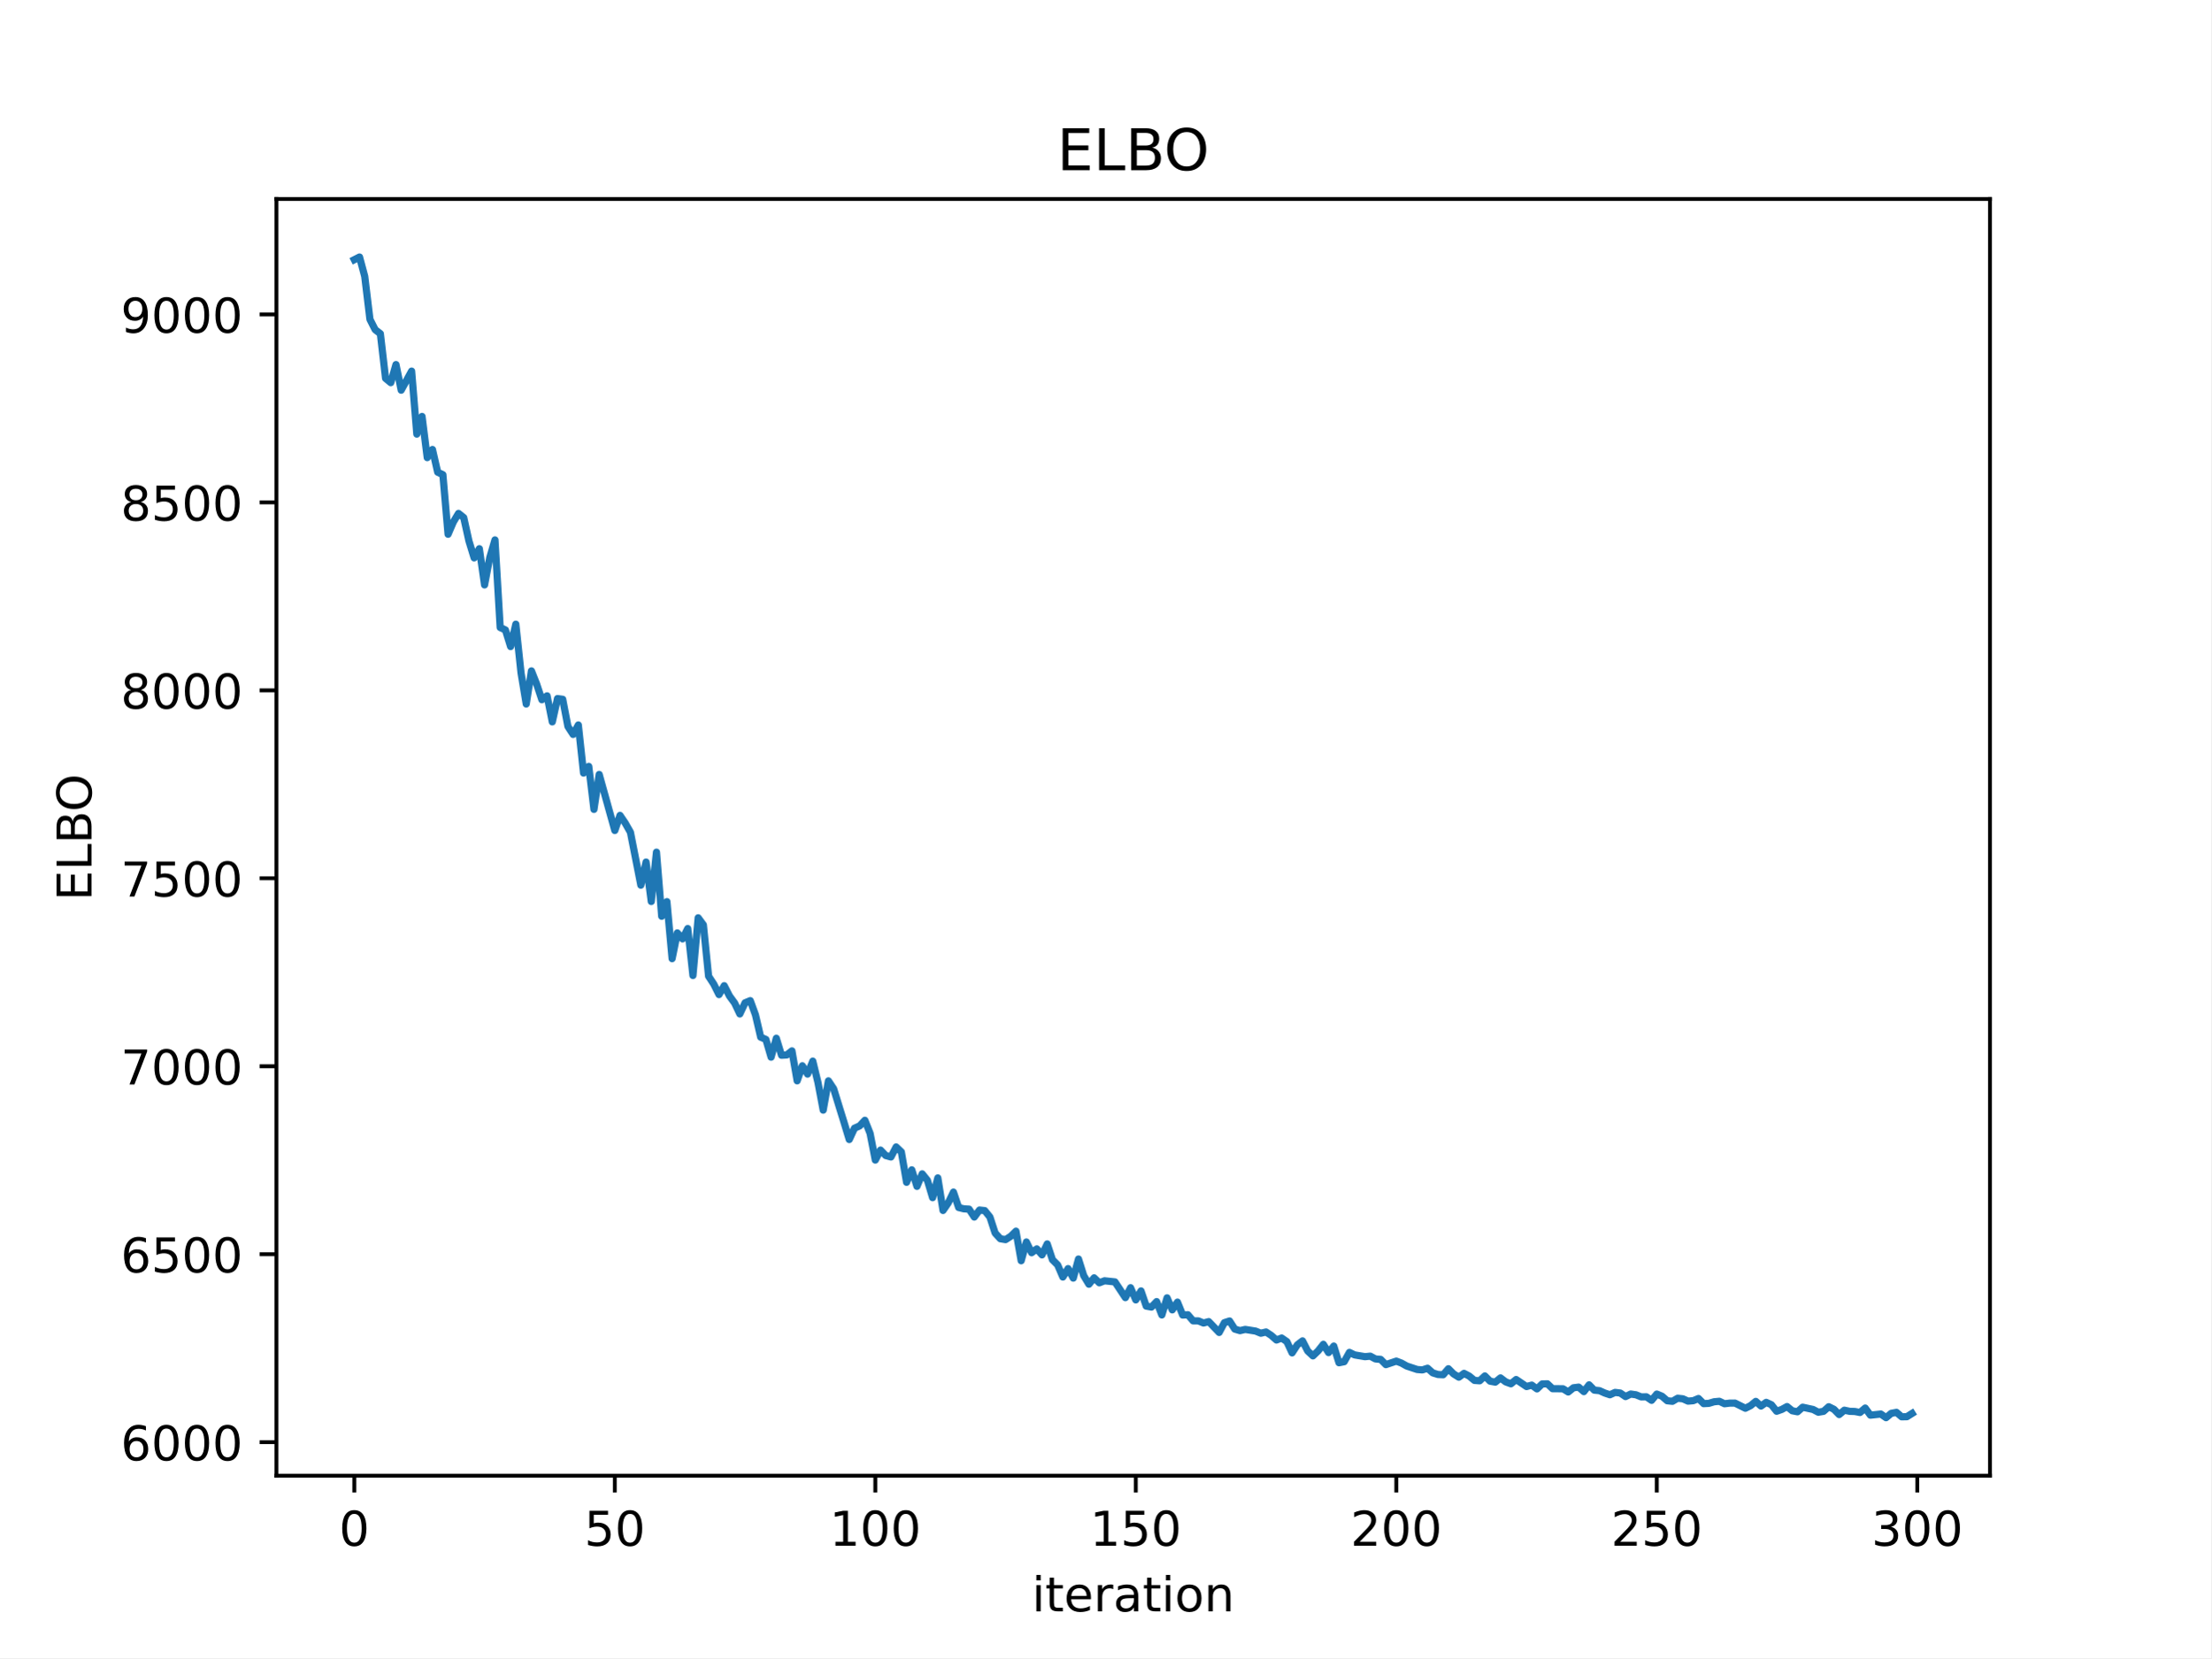
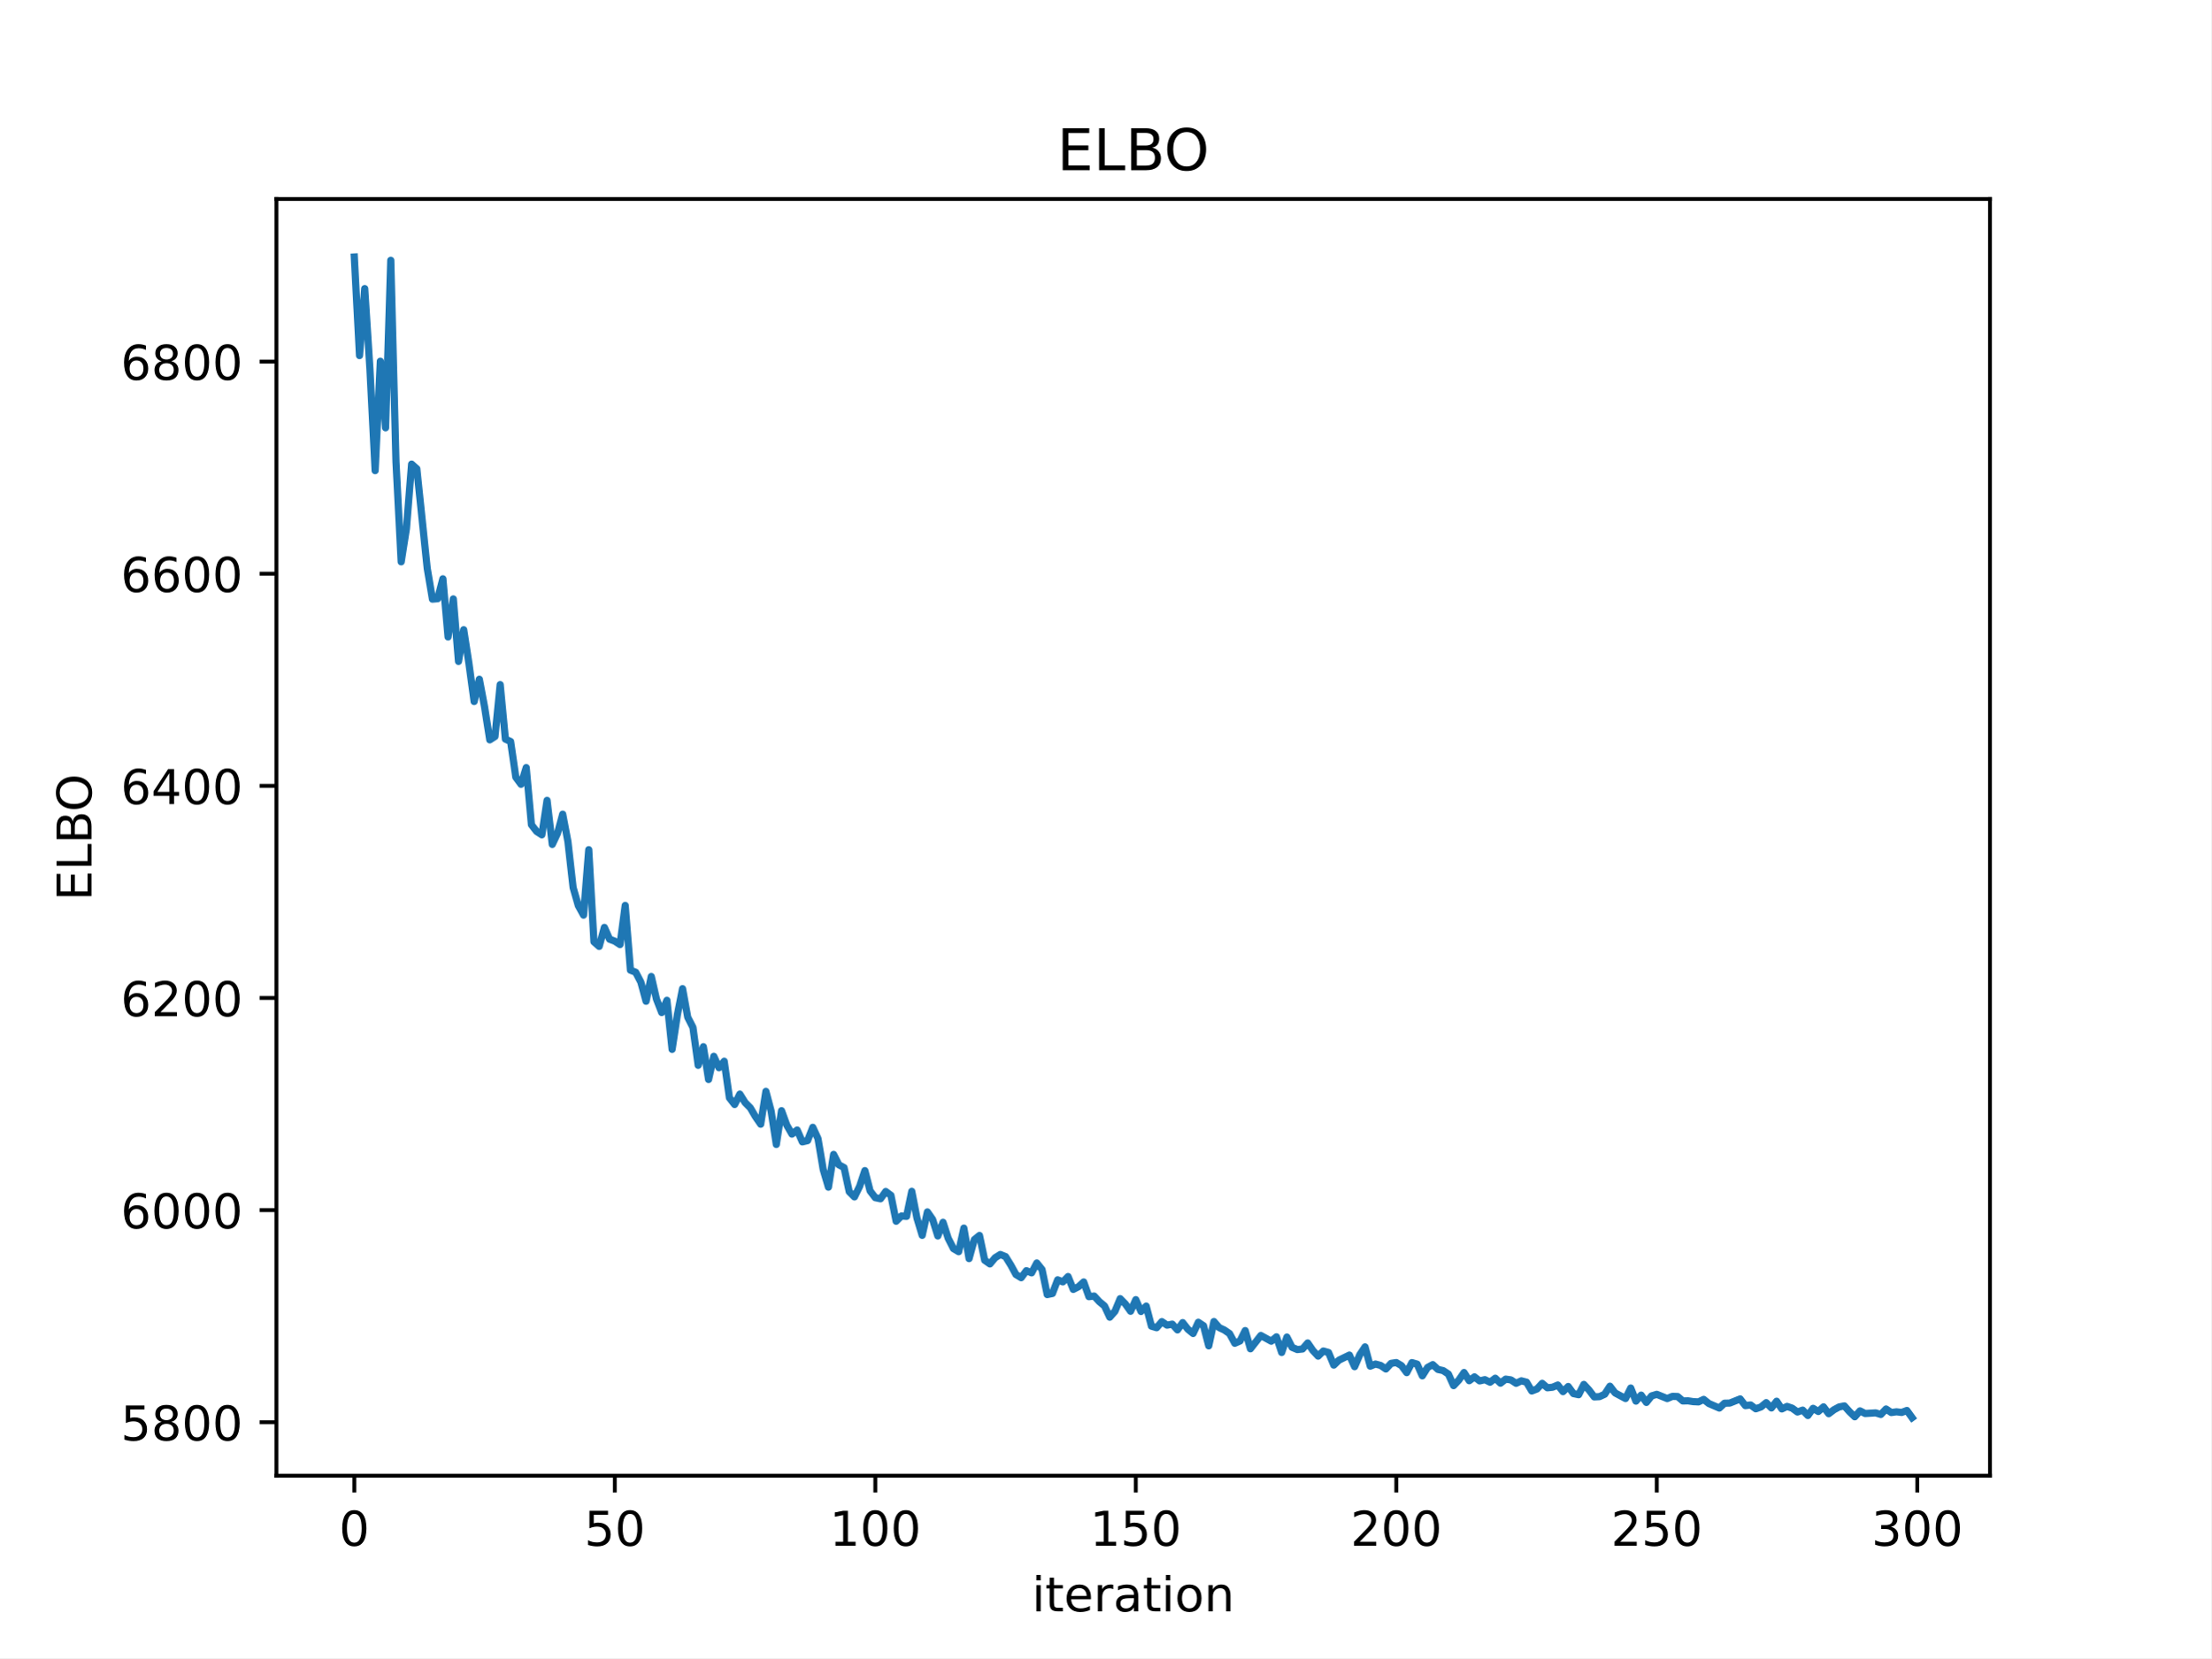
<svg xmlns="http://www.w3.org/2000/svg" xmlns:xlink="http://www.w3.org/1999/xlink" width="460.8pt" height="345.6pt" viewBox="0 0 460.8 345.6" version="1.1">
  <defs>
    <style type="text/css">*{stroke-linejoin: round; stroke-linecap: butt}</style>
  </defs>
  <g id="figure_1">
    <g id="patch_1">
      <path d="M 0 345.6  L 460.8 345.6  L 460.8 0  L 0 0  z " style="fill: #ffffff" />
    </g>
    <g id="axes_1">
      <g id="patch_2">
        <path d="M 57.6 307.584  L 414.72 307.584  L 414.72 41.472  L 57.6 41.472  z " style="fill: #ffffff" />
      </g>
      <g id="matplotlib.axis_1">
        <g id="xtick_1">
          <g id="line2d_1">
            <defs>
-               <path id="md2437ee555" d="M 0 0  L 0 3.5  " style="stroke: #000000; stroke-width: 0.8" />
-             </defs>
-             <g>
-               <use xlink:href="#md2437ee555" x="73.833" y="307.584" style="stroke: #000000; stroke-width: 0.8" />
+               <path id="ma43099fb06" d="M 0 0  L 0 3.5  " style="stroke: #000000; stroke-width: 0.8" />
+             </defs>
+             <g>
+               <use xlink:href="#ma43099fb06" x="73.833" y="307.584" style="stroke: #000000; stroke-width: 0.8" />
            </g>
          </g>
          <g id="text_1">
            <g transform="translate(70.65148 322.1824) scale(0.1 -0.1)">
              <defs>
                <path id="DejaVuSans-30" d="M 2034 4250  Q 1547 4250 1301 3770  Q 1056 3291 1056 2328  Q 1056 1369 1301 889  Q 1547 409 2034 409  Q 2525 409 2770 889  Q 3016 1369 3016 2328  Q 3016 3291 2770 3770  Q 2525 4250 2034 4250  z M 2034 4750  Q 2819 4750 3233 4129  Q 3647 3509 3647 2328  Q 3647 1150 3233 529  Q 2819 -91 2034 -91  Q 1250 -91 836 529  Q 422 1150 422 2328  Q 422 3509 836 4129  Q 1250 4750 2034 4750  z " transform="scale(0.015625)" />
              </defs>
              <use xlink:href="#DejaVuSans-30" />
            </g>
          </g>
        </g>
        <g id="xtick_2">
          <g id="line2d_2">
            <g>
-               <use xlink:href="#md2437ee555" x="128.123" y="307.584" style="stroke: #000000; stroke-width: 0.8" />
+               <use xlink:href="#ma43099fb06" x="128.123" y="307.584" style="stroke: #000000; stroke-width: 0.8" />
            </g>
          </g>
          <g id="text_2">
            <g transform="translate(121.7603 322.1824) scale(0.1 -0.1)">
              <defs>
                <path id="DejaVuSans-35" d="M 691 4666  L 3169 4666  L 3169 4134  L 1269 4134  L 1269 2991  Q 1406 3038 1543 3061  Q 1681 3084 1819 3084  Q 2600 3084 3056 2656  Q 3513 2228 3513 1497  Q 3513 744 3044 326  Q 2575 -91 1722 -91  Q 1428 -91 1123 -41  Q 819 9 494 109  L 494 744  Q 775 591 1075 516  Q 1375 441 1709 441  Q 2250 441 2565 725  Q 2881 1009 2881 1497  Q 2881 1984 2565 2268  Q 2250 2553 1709 2553  Q 1456 2553 1204 2497  Q 953 2441 691 2322  L 691 4666  z " transform="scale(0.015625)" />
              </defs>
              <use xlink:href="#DejaVuSans-35" />
              <use xlink:href="#DejaVuSans-30" transform="translate(63.62305 0)" />
            </g>
          </g>
        </g>
        <g id="xtick_3">
          <g id="line2d_3">
            <g>
-               <use xlink:href="#md2437ee555" x="182.413" y="307.584" style="stroke: #000000; stroke-width: 0.8" />
+               <use xlink:href="#ma43099fb06" x="182.413" y="307.584" style="stroke: #000000; stroke-width: 0.8" />
            </g>
          </g>
          <g id="text_3">
            <g transform="translate(172.8691 322.1824) scale(0.1 -0.1)">
              <defs>
                <path id="DejaVuSans-31" d="M 794 531  L 1825 531  L 1825 4091  L 703 3866  L 703 4441  L 1819 4666  L 2450 4666  L 2450 531  L 3481 531  L 3481 0  L 794 0  L 794 531  z " transform="scale(0.015625)" />
              </defs>
              <use xlink:href="#DejaVuSans-31" />
              <use xlink:href="#DejaVuSans-30" transform="translate(63.62305 0)" />
              <use xlink:href="#DejaVuSans-30" transform="translate(127.2461 0)" />
            </g>
          </g>
        </g>
        <g id="xtick_4">
          <g id="line2d_4">
            <g>
-               <use xlink:href="#md2437ee555" x="236.703" y="307.584" style="stroke: #000000; stroke-width: 0.8" />
+               <use xlink:href="#ma43099fb06" x="236.703" y="307.584" style="stroke: #000000; stroke-width: 0.8" />
            </g>
          </g>
          <g id="text_4">
            <g transform="translate(227.1592 322.1824) scale(0.1 -0.1)">
              <use xlink:href="#DejaVuSans-31" />
              <use xlink:href="#DejaVuSans-35" transform="translate(63.62305 0)" />
              <use xlink:href="#DejaVuSans-30" transform="translate(127.2461 0)" />
            </g>
          </g>
        </g>
        <g id="xtick_5">
          <g id="line2d_5">
            <g>
-               <use xlink:href="#md2437ee555" x="290.993" y="307.584" style="stroke: #000000; stroke-width: 0.8" />
+               <use xlink:href="#ma43099fb06" x="290.993" y="307.584" style="stroke: #000000; stroke-width: 0.8" />
            </g>
          </g>
          <g id="text_5">
            <g transform="translate(281.4492 322.1824) scale(0.1 -0.1)">
              <defs>
                <path id="DejaVuSans-32" d="M 1228 531  L 3431 531  L 3431 0  L 469 0  L 469 531  Q 828 903 1448 1529  Q 2069 2156 2228 2338  Q 2531 2678 2651 2914  Q 2772 3150 2772 3378  Q 2772 3750 2511 3984  Q 2250 4219 1831 4219  Q 1534 4219 1204 4116  Q 875 4013 500 3803  L 500 4441  Q 881 4594 1212 4672  Q 1544 4750 1819 4750  Q 2544 4750 2975 4387  Q 3406 4025 3406 3419  Q 3406 3131 3298 2873  Q 3191 2616 2906 2266  Q 2828 2175 2409 1742  Q 1991 1309 1228 531  z " transform="scale(0.015625)" />
              </defs>
              <use xlink:href="#DejaVuSans-32" />
              <use xlink:href="#DejaVuSans-30" transform="translate(63.62305 0)" />
              <use xlink:href="#DejaVuSans-30" transform="translate(127.2461 0)" />
            </g>
          </g>
        </g>
        <g id="xtick_6">
          <g id="line2d_6">
            <g>
-               <use xlink:href="#md2437ee555" x="345.283" y="307.584" style="stroke: #000000; stroke-width: 0.8" />
+               <use xlink:href="#ma43099fb06" x="345.283" y="307.584" style="stroke: #000000; stroke-width: 0.8" />
            </g>
          </g>
          <g id="text_6">
            <g transform="translate(335.7393 322.1824) scale(0.1 -0.1)">
              <use xlink:href="#DejaVuSans-32" />
              <use xlink:href="#DejaVuSans-35" transform="translate(63.62305 0)" />
              <use xlink:href="#DejaVuSans-30" transform="translate(127.2461 0)" />
            </g>
          </g>
        </g>
        <g id="xtick_7">
          <g id="line2d_7">
            <g>
-               <use xlink:href="#md2437ee555" x="399.573" y="307.584" style="stroke: #000000; stroke-width: 0.8" />
+               <use xlink:href="#ma43099fb06" x="399.573" y="307.584" style="stroke: #000000; stroke-width: 0.8" />
            </g>
          </g>
          <g id="text_7">
            <g transform="translate(390.0293 322.1824) scale(0.1 -0.1)">
              <defs>
                <path id="DejaVuSans-33" d="M 2597 2516  Q 3050 2419 3304 2112  Q 3559 1806 3559 1356  Q 3559 666 3084 287  Q 2609 -91 1734 -91  Q 1441 -91 1130 -33  Q 819 25 488 141  L 488 750  Q 750 597 1062 519  Q 1375 441 1716 441  Q 2309 441 2620 675  Q 2931 909 2931 1356  Q 2931 1769 2642 2001  Q 2353 2234 1838 2234  L 1294 2234  L 1294 2753  L 1863 2753  Q 2328 2753 2575 2939  Q 2822 3125 2822 3475  Q 2822 3834 2567 4026  Q 2313 4219 1838 4219  Q 1578 4219 1281 4162  Q 984 4106 628 3988  L 628 4550  Q 988 4650 1302 4700  Q 1616 4750 1894 4750  Q 2613 4750 3031 4423  Q 3450 4097 3450 3541  Q 3450 3153 3228 2886  Q 3006 2619 2597 2516  z " transform="scale(0.015625)" />
              </defs>
              <use xlink:href="#DejaVuSans-33" />
              <use xlink:href="#DejaVuSans-30" transform="translate(63.62305 0)" />
              <use xlink:href="#DejaVuSans-30" transform="translate(127.2461 0)" />
            </g>
          </g>
        </g>
        <g id="text_8">
          <g transform="translate(215.0373 335.8606) scale(0.1 -0.1)">
            <defs>
              <path id="DejaVuSans-69" d="M 603 3500  L 1178 3500  L 1178 0  L 603 0  L 603 3500  z M 603 4863  L 1178 4863  L 1178 4134  L 603 4134  L 603 4863  z " transform="scale(0.015625)" />
              <path id="DejaVuSans-74" d="M 1172 4494  L 1172 3500  L 2356 3500  L 2356 3053  L 1172 3053  L 1172 1153  Q 1172 725 1289 603  Q 1406 481 1766 481  L 2356 481  L 2356 0  L 1766 0  Q 1100 0 847 248  Q 594 497 594 1153  L 594 3053  L 172 3053  L 172 3500  L 594 3500  L 594 4494  L 1172 4494  z " transform="scale(0.015625)" />
              <path id="DejaVuSans-65" d="M 3597 1894  L 3597 1613  L 953 1613  Q 991 1019 1311 708  Q 1631 397 2203 397  Q 2534 397 2845 478  Q 3156 559 3463 722  L 3463 178  Q 3153 47 2828 -22  Q 2503 -91 2169 -91  Q 1331 -91 842 396  Q 353 884 353 1716  Q 353 2575 817 3079  Q 1281 3584 2069 3584  Q 2775 3584 3186 3129  Q 3597 2675 3597 1894  z M 3022 2063  Q 3016 2534 2758 2815  Q 2500 3097 2075 3097  Q 1594 3097 1305 2825  Q 1016 2553 972 2059  L 3022 2063  z " transform="scale(0.015625)" />
              <path id="DejaVuSans-72" d="M 2631 2963  Q 2534 3019 2420 3045  Q 2306 3072 2169 3072  Q 1681 3072 1420 2755  Q 1159 2438 1159 1844  L 1159 0  L 581 0  L 581 3500  L 1159 3500  L 1159 2956  Q 1341 3275 1631 3429  Q 1922 3584 2338 3584  Q 2397 3584 2469 3576  Q 2541 3569 2628 3553  L 2631 2963  z " transform="scale(0.015625)" />
              <path id="DejaVuSans-61" d="M 2194 1759  Q 1497 1759 1228 1600  Q 959 1441 959 1056  Q 959 750 1161 570  Q 1363 391 1709 391  Q 2188 391 2477 730  Q 2766 1069 2766 1631  L 2766 1759  L 2194 1759  z M 3341 1997  L 3341 0  L 2766 0  L 2766 531  Q 2569 213 2275 61  Q 1981 -91 1556 -91  Q 1019 -91 701 211  Q 384 513 384 1019  Q 384 1609 779 1909  Q 1175 2209 1959 2209  L 2766 2209  L 2766 2266  Q 2766 2663 2505 2880  Q 2244 3097 1772 3097  Q 1472 3097 1187 3025  Q 903 2953 641 2809  L 641 3341  Q 956 3463 1253 3523  Q 1550 3584 1831 3584  Q 2591 3584 2966 3190  Q 3341 2797 3341 1997  z " transform="scale(0.015625)" />
              <path id="DejaVuSans-6f" d="M 1959 3097  Q 1497 3097 1228 2736  Q 959 2375 959 1747  Q 959 1119 1226 758  Q 1494 397 1959 397  Q 2419 397 2687 759  Q 2956 1122 2956 1747  Q 2956 2369 2687 2733  Q 2419 3097 1959 3097  z M 1959 3584  Q 2709 3584 3137 3096  Q 3566 2609 3566 1747  Q 3566 888 3137 398  Q 2709 -91 1959 -91  Q 1206 -91 779 398  Q 353 888 353 1747  Q 353 2609 779 3096  Q 1206 3584 1959 3584  z " transform="scale(0.015625)" />
              <path id="DejaVuSans-6e" d="M 3513 2113  L 3513 0  L 2938 0  L 2938 2094  Q 2938 2591 2744 2837  Q 2550 3084 2163 3084  Q 1697 3084 1428 2787  Q 1159 2491 1159 1978  L 1159 0  L 581 0  L 581 3500  L 1159 3500  L 1159 2956  Q 1366 3272 1645 3428  Q 1925 3584 2291 3584  Q 2894 3584 3203 3211  Q 3513 2838 3513 2113  z " transform="scale(0.015625)" />
            </defs>
            <use xlink:href="#DejaVuSans-69" />
            <use xlink:href="#DejaVuSans-74" transform="translate(27.7832 0)" />
            <use xlink:href="#DejaVuSans-65" transform="translate(66.99219 0)" />
            <use xlink:href="#DejaVuSans-72" transform="translate(128.5156 0)" />
            <use xlink:href="#DejaVuSans-61" transform="translate(169.6289 0)" />
            <use xlink:href="#DejaVuSans-74" transform="translate(230.9082 0)" />
            <use xlink:href="#DejaVuSans-69" transform="translate(270.1172 0)" />
            <use xlink:href="#DejaVuSans-6f" transform="translate(297.9004 0)" />
            <use xlink:href="#DejaVuSans-6e" transform="translate(359.082 0)" />
          </g>
        </g>
      </g>
      <g id="matplotlib.axis_2">
        <g id="ytick_1">
          <g id="line2d_8">
            <defs>
-               <path id="m8990e4df5b" d="M 0 0  L -3.5 0  " style="stroke: #000000; stroke-width: 0.8" />
-             </defs>
-             <g>
-               <use xlink:href="#m8990e4df5b" x="57.6" y="300.596" style="stroke: #000000; stroke-width: 0.8" />
+               <path id="m2ee1e609bf" d="M 0 0  L -3.5 0  " style="stroke: #000000; stroke-width: 0.8" />
+             </defs>
+             <g>
+               <use xlink:href="#m2ee1e609bf" x="57.6" y="296.442" style="stroke: #000000; stroke-width: 0.8" />
            </g>
          </g>
          <g id="text_9">
-             <g transform="translate(25.15 304.395) scale(0.1 -0.1)">
-               <defs>
-                 <path id="DejaVuSans-36" d="M 2113 2584  Q 1688 2584 1439 2293  Q 1191 2003 1191 1497  Q 1191 994 1439 701  Q 1688 409 2113 409  Q 2538 409 2786 701  Q 3034 994 3034 1497  Q 3034 2003 2786 2293  Q 2538 2584 2113 2584  z M 3366 4563  L 3366 3988  Q 3128 4100 2886 4159  Q 2644 4219 2406 4219  Q 1781 4219 1451 3797  Q 1122 3375 1075 2522  Q 1259 2794 1537 2939  Q 1816 3084 2150 3084  Q 2853 3084 3261 2657  Q 3669 2231 3669 1497  Q 3669 778 3244 343  Q 2819 -91 2113 -91  Q 1303 -91 875 529  Q 447 1150 447 2328  Q 447 3434 972 4092  Q 1497 4750 2381 4750  Q 2619 4750 2861 4703  Q 3103 4656 3366 4563  z " transform="scale(0.015625)" />
-               </defs>
-               <use xlink:href="#DejaVuSans-36" />
-               <use xlink:href="#DejaVuSans-30" transform="translate(63.62305 0)" />
+             <g transform="translate(25.15 300.2414) scale(0.1 -0.1)">
+               <defs>
+                 <path id="DejaVuSans-38" d="M 2034 2216  Q 1584 2216 1326 1975  Q 1069 1734 1069 1313  Q 1069 891 1326 650  Q 1584 409 2034 409  Q 2484 409 2743 651  Q 3003 894 3003 1313  Q 3003 1734 2745 1975  Q 2488 2216 2034 2216  z M 1403 2484  Q 997 2584 770 2862  Q 544 3141 544 3541  Q 544 4100 942 4425  Q 1341 4750 2034 4750  Q 2731 4750 3128 4425  Q 3525 4100 3525 3541  Q 3525 3141 3298 2862  Q 3072 2584 2669 2484  Q 3125 2378 3379 2068  Q 3634 1759 3634 1313  Q 3634 634 3220 271  Q 2806 -91 2034 -91  Q 1263 -91 848 271  Q 434 634 434 1313  Q 434 1759 690 2068  Q 947 2378 1403 2484  z M 1172 3481  Q 1172 3119 1398 2916  Q 1625 2713 2034 2713  Q 2441 2713 2670 2916  Q 2900 3119 2900 3481  Q 2900 3844 2670 4047  Q 2441 4250 2034 4250  Q 1625 4250 1398 4047  Q 1172 3844 1172 3481  z " transform="scale(0.015625)" />
+               </defs>
+               <use xlink:href="#DejaVuSans-35" />
+               <use xlink:href="#DejaVuSans-38" transform="translate(63.62305 0)" />
              <use xlink:href="#DejaVuSans-30" transform="translate(127.2461 0)" />
              <use xlink:href="#DejaVuSans-30" transform="translate(190.8691 0)" />
            </g>
          </g>
        </g>
        <g id="ytick_2">
          <g id="line2d_9">
            <g>
-               <use xlink:href="#m8990e4df5b" x="57.6" y="261.418" style="stroke: #000000; stroke-width: 0.8" />
+               <use xlink:href="#m2ee1e609bf" x="57.6" y="252.225" style="stroke: #000000; stroke-width: 0.8" />
            </g>
          </g>
          <g id="text_10">
-             <g transform="translate(25.15 265.2173) scale(0.1 -0.1)">
-               <use xlink:href="#DejaVuSans-36" />
-               <use xlink:href="#DejaVuSans-35" transform="translate(63.62305 0)" />
+             <g transform="translate(25.15 256.0244) scale(0.1 -0.1)">
+               <defs>
+                 <path id="DejaVuSans-36" d="M 2113 2584  Q 1688 2584 1439 2293  Q 1191 2003 1191 1497  Q 1191 994 1439 701  Q 1688 409 2113 409  Q 2538 409 2786 701  Q 3034 994 3034 1497  Q 3034 2003 2786 2293  Q 2538 2584 2113 2584  z M 3366 4563  L 3366 3988  Q 3128 4100 2886 4159  Q 2644 4219 2406 4219  Q 1781 4219 1451 3797  Q 1122 3375 1075 2522  Q 1259 2794 1537 2939  Q 1816 3084 2150 3084  Q 2853 3084 3261 2657  Q 3669 2231 3669 1497  Q 3669 778 3244 343  Q 2819 -91 2113 -91  Q 1303 -91 875 529  Q 447 1150 447 2328  Q 447 3434 972 4092  Q 1497 4750 2381 4750  Q 2619 4750 2861 4703  Q 3103 4656 3366 4563  z " transform="scale(0.015625)" />
+               </defs>
+               <use xlink:href="#DejaVuSans-36" />
+               <use xlink:href="#DejaVuSans-30" transform="translate(63.62305 0)" />
              <use xlink:href="#DejaVuSans-30" transform="translate(127.2461 0)" />
              <use xlink:href="#DejaVuSans-30" transform="translate(190.8691 0)" />
            </g>
          </g>
        </g>
        <g id="ytick_3">
          <g id="line2d_10">
            <g>
-               <use xlink:href="#m8990e4df5b" x="57.6" y="222.24" style="stroke: #000000; stroke-width: 0.8" />
+               <use xlink:href="#m2ee1e609bf" x="57.6" y="208.008" style="stroke: #000000; stroke-width: 0.8" />
            </g>
          </g>
          <g id="text_11">
-             <g transform="translate(25.15 226.0397) scale(0.1 -0.1)">
-               <defs>
-                 <path id="DejaVuSans-37" d="M 525 4666  L 3525 4666  L 3525 4397  L 1831 0  L 1172 0  L 2766 4134  L 525 4134  L 525 4666  z " transform="scale(0.015625)" />
-               </defs>
-               <use xlink:href="#DejaVuSans-37" />
-               <use xlink:href="#DejaVuSans-30" transform="translate(63.62305 0)" />
+             <g transform="translate(25.15 211.8074) scale(0.1 -0.1)">
+               <use xlink:href="#DejaVuSans-36" />
+               <use xlink:href="#DejaVuSans-32" transform="translate(63.62305 0)" />
              <use xlink:href="#DejaVuSans-30" transform="translate(127.2461 0)" />
              <use xlink:href="#DejaVuSans-30" transform="translate(190.8691 0)" />
            </g>
          </g>
        </g>
        <g id="ytick_4">
          <g id="line2d_11">
            <g>
-               <use xlink:href="#m8990e4df5b" x="57.6" y="183.063" style="stroke: #000000; stroke-width: 0.8" />
+               <use xlink:href="#m2ee1e609bf" x="57.6" y="163.791" style="stroke: #000000; stroke-width: 0.8" />
            </g>
          </g>
          <g id="text_12">
-             <g transform="translate(25.15 186.862) scale(0.1 -0.1)">
-               <use xlink:href="#DejaVuSans-37" />
-               <use xlink:href="#DejaVuSans-35" transform="translate(63.62305 0)" />
+             <g transform="translate(25.15 167.5904) scale(0.1 -0.1)">
+               <defs>
+                 <path id="DejaVuSans-34" d="M 2419 4116  L 825 1625  L 2419 1625  L 2419 4116  z M 2253 4666  L 3047 4666  L 3047 1625  L 3713 1625  L 3713 1100  L 3047 1100  L 3047 0  L 2419 0  L 2419 1100  L 313 1100  L 313 1709  L 2253 4666  z " transform="scale(0.015625)" />
+               </defs>
+               <use xlink:href="#DejaVuSans-36" />
+               <use xlink:href="#DejaVuSans-34" transform="translate(63.62305 0)" />
              <use xlink:href="#DejaVuSans-30" transform="translate(127.2461 0)" />
              <use xlink:href="#DejaVuSans-30" transform="translate(190.8691 0)" />
            </g>
          </g>
        </g>
        <g id="ytick_5">
          <g id="line2d_12">
            <g>
-               <use xlink:href="#m8990e4df5b" x="57.6" y="143.885" style="stroke: #000000; stroke-width: 0.8" />
+               <use xlink:href="#m2ee1e609bf" x="57.6" y="119.574" style="stroke: #000000; stroke-width: 0.8" />
            </g>
          </g>
          <g id="text_13">
-             <g transform="translate(25.15 147.6843) scale(0.1 -0.1)">
-               <defs>
-                 <path id="DejaVuSans-38" d="M 2034 2216  Q 1584 2216 1326 1975  Q 1069 1734 1069 1313  Q 1069 891 1326 650  Q 1584 409 2034 409  Q 2484 409 2743 651  Q 3003 894 3003 1313  Q 3003 1734 2745 1975  Q 2488 2216 2034 2216  z M 1403 2484  Q 997 2584 770 2862  Q 544 3141 544 3541  Q 544 4100 942 4425  Q 1341 4750 2034 4750  Q 2731 4750 3128 4425  Q 3525 4100 3525 3541  Q 3525 3141 3298 2862  Q 3072 2584 2669 2484  Q 3125 2378 3379 2068  Q 3634 1759 3634 1313  Q 3634 634 3220 271  Q 2806 -91 2034 -91  Q 1263 -91 848 271  Q 434 634 434 1313  Q 434 1759 690 2068  Q 947 2378 1403 2484  z M 1172 3481  Q 1172 3119 1398 2916  Q 1625 2713 2034 2713  Q 2441 2713 2670 2916  Q 2900 3119 2900 3481  Q 2900 3844 2670 4047  Q 2441 4250 2034 4250  Q 1625 4250 1398 4047  Q 1172 3844 1172 3481  z " transform="scale(0.015625)" />
-               </defs>
-               <use xlink:href="#DejaVuSans-38" />
-               <use xlink:href="#DejaVuSans-30" transform="translate(63.62305 0)" />
+             <g transform="translate(25.15 123.3734) scale(0.1 -0.1)">
+               <use xlink:href="#DejaVuSans-36" />
+               <use xlink:href="#DejaVuSans-36" transform="translate(63.62305 0)" />
              <use xlink:href="#DejaVuSans-30" transform="translate(127.2461 0)" />
              <use xlink:href="#DejaVuSans-30" transform="translate(190.8691 0)" />
            </g>
          </g>
        </g>
        <g id="ytick_6">
          <g id="line2d_13">
            <g>
-               <use xlink:href="#m8990e4df5b" x="57.6" y="104.707" style="stroke: #000000; stroke-width: 0.8" />
+               <use xlink:href="#m2ee1e609bf" x="57.6" y="75.357" style="stroke: #000000; stroke-width: 0.8" />
            </g>
          </g>
          <g id="text_14">
-             <g transform="translate(25.15 108.5067) scale(0.1 -0.1)">
-               <use xlink:href="#DejaVuSans-38" />
-               <use xlink:href="#DejaVuSans-35" transform="translate(63.62305 0)" />
-               <use xlink:href="#DejaVuSans-30" transform="translate(127.2461 0)" />
-               <use xlink:href="#DejaVuSans-30" transform="translate(190.8691 0)" />
-             </g>
-           </g>
-         </g>
-         <g id="ytick_7">
-           <g id="line2d_14">
-             <g>
-               <use xlink:href="#m8990e4df5b" x="57.6" y="65.53" style="stroke: #000000; stroke-width: 0.8" />
-             </g>
-           </g>
-           <g id="text_15">
-             <g transform="translate(25.15 69.32903) scale(0.1 -0.1)">
-               <defs>
-                 <path id="DejaVuSans-39" d="M 703 97  L 703 672  Q 941 559 1184 500  Q 1428 441 1663 441  Q 2288 441 2617 861  Q 2947 1281 2994 2138  Q 2813 1869 2534 1725  Q 2256 1581 1919 1581  Q 1219 1581 811 2004  Q 403 2428 403 3163  Q 403 3881 828 4315  Q 1253 4750 1959 4750  Q 2769 4750 3195 4129  Q 3622 3509 3622 2328  Q 3622 1225 3098 567  Q 2575 -91 1691 -91  Q 1453 -91 1209 -44  Q 966 3 703 97  z M 1959 2075  Q 2384 2075 2632 2365  Q 2881 2656 2881 3163  Q 2881 3666 2632 3958  Q 2384 4250 1959 4250  Q 1534 4250 1286 3958  Q 1038 3666 1038 3163  Q 1038 2656 1286 2365  Q 1534 2075 1959 2075  z " transform="scale(0.015625)" />
-               </defs>
-               <use xlink:href="#DejaVuSans-39" />
-               <use xlink:href="#DejaVuSans-30" transform="translate(63.62305 0)" />
-               <use xlink:href="#DejaVuSans-30" transform="translate(127.2461 0)" />
-               <use xlink:href="#DejaVuSans-30" transform="translate(190.8691 0)" />
-             </g>
-           </g>
-         </g>
-         <g id="text_16">
+             <g transform="translate(25.15 79.1564) scale(0.1 -0.1)">
+               <use xlink:href="#DejaVuSans-36" />
+               <use xlink:href="#DejaVuSans-38" transform="translate(63.62305 0)" />
+               <use xlink:href="#DejaVuSans-30" transform="translate(127.2461 0)" />
+               <use xlink:href="#DejaVuSans-30" transform="translate(190.8691 0)" />
+             </g>
+           </g>
+         </g>
+         <g id="text_15">
          <g transform="translate(19.07031 187.7522) rotate(-90) scale(0.1 -0.1)">
            <defs>
              <path id="DejaVuSans-45" d="M 628 4666  L 3578 4666  L 3578 4134  L 1259 4134  L 1259 2753  L 3481 2753  L 3481 2222  L 1259 2222  L 1259 531  L 3634 531  L 3634 0  L 628 0  L 628 4666  z " transform="scale(0.015625)" />
              <path id="DejaVuSans-4c" d="M 628 4666  L 1259 4666  L 1259 531  L 3531 531  L 3531 0  L 628 0  L 628 4666  z " transform="scale(0.015625)" />
              <path id="DejaVuSans-42" d="M 1259 2228  L 1259 519  L 2272 519  Q 2781 519 3026 730  Q 3272 941 3272 1375  Q 3272 1813 3026 2020  Q 2781 2228 2272 2228  L 1259 2228  z M 1259 4147  L 1259 2741  L 2194 2741  Q 2656 2741 2882 2914  Q 3109 3088 3109 3444  Q 3109 3797 2882 3972  Q 2656 4147 2194 4147  L 1259 4147  z M 628 4666  L 2241 4666  Q 2963 4666 3353 4366  Q 3744 4066 3744 3513  Q 3744 3084 3544 2831  Q 3344 2578 2956 2516  Q 3422 2416 3680 2098  Q 3938 1781 3938 1306  Q 3938 681 3513 340  Q 3088 0 2303 0  L 628 0  L 628 4666  z " transform="scale(0.015625)" />
              <path id="DejaVuSans-4f" d="M 2522 4238  Q 1834 4238 1429 3725  Q 1025 3213 1025 2328  Q 1025 1447 1429 934  Q 1834 422 2522 422  Q 3209 422 3611 934  Q 4013 1447 4013 2328  Q 4013 3213 3611 3725  Q 3209 4238 2522 4238  z M 2522 4750  Q 3503 4750 4090 4092  Q 4678 3434 4678 2328  Q 4678 1225 4090 567  Q 3503 -91 2522 -91  Q 1538 -91 948 565  Q 359 1222 359 2328  Q 359 3434 948 4092  Q 1538 4750 2522 4750  z " transform="scale(0.015625)" />
            </defs>
            <use xlink:href="#DejaVuSans-45" />
            <use xlink:href="#DejaVuSans-4c" transform="translate(63.18359 0)" />
            <use xlink:href="#DejaVuSans-42" transform="translate(118.8965 0)" />
            <use xlink:href="#DejaVuSans-4f" transform="translate(185.75 0)" />
          </g>
        </g>
      </g>
-       <g id="line2d_15">
-         <path d="M 73.833 54.125  L 74.919 53.568  L 76.004 57.593  L 77.09 66.555  L 78.176 68.703  L 79.262 69.548  L 80.348 78.857  L 81.433 79.754  L 82.519 75.986  L 83.605 81.321  L 85.777 77.351  L 86.862 90.48  L 87.948 86.798  L 89.034 95.385  L 90.12 93.684  L 91.206 98.413  L 92.291 98.935  L 93.377 111.355  L 94.463 108.82  L 95.549 107.006  L 96.635 107.878  L 97.72 112.757  L 98.806 116.274  L 99.892 114.365  L 100.978 121.916  L 102.064 116.227  L 103.149 112.535  L 104.235 130.792  L 105.321 131.291  L 106.407 134.765  L 107.493 130.098  L 108.578 140.245  L 109.664 146.734  L 110.75 139.837  L 111.836 142.589  L 112.922 145.844  L 114.007 145.028  L 115.093 150.459  L 116.179 145.602  L 117.265 145.752  L 118.351 151.418  L 119.436 153.081  L 120.522 151.107  L 121.608 161.129  L 122.694 159.734  L 123.78 168.703  L 124.865 161.415  L 128.123 173.102  L 129.209 169.954  L 130.294 171.557  L 131.38 173.473  L 133.552 184.501  L 134.638 179.681  L 135.723 187.905  L 136.809 177.617  L 137.895 190.979  L 138.981 187.924  L 140.067 199.814  L 141.152 194.449  L 142.238 195.698  L 143.324 193.539  L 144.41 203.327  L 145.496 191.3  L 146.581 192.768  L 147.667 203.466  L 148.753 205.133  L 149.839 207.304  L 150.925 205.447  L 152.01 207.579  L 153.096 209.062  L 154.182 211.341  L 155.268 209.013  L 156.354 208.566  L 157.439 211.531  L 158.525 216.183  L 159.611 216.653  L 160.697 220.345  L 161.783 216.41  L 162.868 219.951  L 163.954 219.889  L 165.04 219.036  L 166.126 225.277  L 167.212 222.144  L 168.297 223.876  L 169.383 221.177  L 170.469 225.644  L 171.555 231.387  L 172.641 225.285  L 173.726 226.916  L 175.898 233.946  L 176.984 237.516  L 178.07 235.151  L 179.155 234.675  L 180.241 233.503  L 181.327 236.232  L 182.413 241.8  L 183.499 239.712  L 184.584 240.849  L 185.67 241.15  L 186.756 239.062  L 187.842 240.1  L 188.928 246.433  L 190.013 243.832  L 191.099 247.28  L 192.185 244.669  L 193.271 246.012  L 194.357 249.633  L 195.442 245.514  L 196.528 252.299  L 197.614 250.721  L 198.7 248.475  L 199.786 251.69  L 200.871 251.96  L 201.957 252.023  L 203.043 253.672  L 204.129 252.21  L 205.215 252.327  L 206.3 253.666  L 207.386 257.006  L 208.472 258.196  L 209.558 258.38  L 210.644 257.686  L 211.729 256.618  L 212.815 262.783  L 213.901 258.87  L 214.987 261.112  L 216.073 260.308  L 217.158 261.56  L 218.244 259.273  L 219.33 262.567  L 220.416 263.651  L 221.502 266.177  L 222.587 264.417  L 223.673 266.401  L 224.759 262.422  L 225.845 265.883  L 226.931 267.677  L 228.016 266.344  L 229.102 267.382  L 230.188 266.959  L 232.36 267.19  L 234.531 270.474  L 235.617 268.404  L 236.703 270.943  L 237.789 269.071  L 238.875 272.239  L 239.96 272.44  L 241.046 271.295  L 242.132 274.082  L 243.218 270.512  L 244.304 273.019  L 245.389 271.402  L 246.475 274.102  L 247.561 274.037  L 248.647 275.309  L 249.733 275.311  L 250.818 275.763  L 251.904 275.466  L 254.076 277.725  L 255.162 275.688  L 256.247 275.337  L 257.333 277.031  L 258.419 277.353  L 259.505 277.094  L 261.676 277.445  L 262.762 277.889  L 263.848 277.63  L 264.934 278.349  L 266.02 279.304  L 267.105 278.889  L 268.191 279.644  L 269.277 281.986  L 270.363 280.314  L 271.449 279.483  L 272.534 281.598  L 273.62 282.609  L 274.706 281.564  L 275.792 280.199  L 276.878 281.93  L 277.963 280.565  L 279.049 284.042  L 280.135 283.825  L 281.221 281.882  L 282.307 282.407  L 284.478 282.776  L 285.564 282.664  L 286.65 283.253  L 287.736 283.344  L 288.821 284.433  L 290.993 283.7  L 292.079 284.116  L 293.165 284.728  L 295.336 285.45  L 296.422 285.537  L 297.508 285.184  L 298.594 286.153  L 299.679 286.493  L 300.765 286.545  L 301.851 285.289  L 302.937 286.374  L 304.023 287.05  L 305.108 286.257  L 306.194 286.824  L 307.28 287.721  L 308.366 287.805  L 309.452 286.789  L 310.537 287.883  L 311.623 288.088  L 312.709 287.199  L 313.795 288.034  L 314.881 288.433  L 315.966 287.538  L 318.138 289.002  L 319.224 288.7  L 320.31 289.495  L 321.395 288.459  L 322.481 288.431  L 323.567 289.453  L 325.739 289.468  L 326.824 290.138  L 327.91 289.263  L 328.996 289.118  L 330.082 290.061  L 331.168 288.647  L 332.253 289.752  L 333.339 289.86  L 334.425 290.35  L 335.511 290.716  L 336.597 290.22  L 337.682 290.359  L 338.768 291.097  L 339.854 290.561  L 340.94 290.72  L 342.026 291.163  L 343.111 291.138  L 344.197 291.877  L 345.283 290.565  L 346.369 291.021  L 347.455 291.963  L 348.54 292.08  L 349.626 291.441  L 350.712 291.557  L 351.798 292.042  L 352.884 291.949  L 353.969 291.49  L 355.055 292.566  L 356.141 292.502  L 357.227 292.172  L 358.313 292.07  L 359.398 292.587  L 360.484 292.457  L 361.57 292.448  L 363.742 293.528  L 364.827 292.984  L 365.913 292.093  L 366.999 293.067  L 368.085 292.297  L 369.171 292.799  L 370.256 294.153  L 371.342 293.766  L 372.428 293.171  L 373.514 294.052  L 374.6 294.263  L 375.685 293.307  L 377.857 293.783  L 378.943 294.359  L 380.029 294.169  L 381.114 293.208  L 382.2 293.74  L 383.286 294.845  L 384.372 293.929  L 385.458 294.165  L 386.543 294.201  L 387.629 294.413  L 388.715 293.484  L 389.801 294.969  L 391.972 294.731  L 393.058 295.488  L 394.144 294.587  L 395.23 294.38  L 396.316 295.309  L 397.401 295.286  L 398.487 294.603  L 398.487 294.603  " clip-path="url(#p19263cba67)" style="fill: none; stroke: #1f77b4; stroke-width: 1.5; stroke-linecap: square" />
+       <g id="line2d_14">
+         <path d="M 73.833 53.568  L 74.919 74.108  L 76.004 60.148  L 77.09 76.947  L 78.176 98.093  L 79.262 75.285  L 80.348 89.162  L 81.433 54.251  L 82.519 96.26  L 83.605 117.098  L 84.691 110.2  L 85.777 96.737  L 86.862 97.707  L 89.034 118.477  L 90.12 124.878  L 91.206 124.783  L 92.291 120.639  L 93.377 132.758  L 94.463 124.832  L 95.549 137.859  L 96.635 131.256  L 97.72 138.281  L 98.806 146.224  L 99.892 141.575  L 100.978 147.334  L 102.064 154.21  L 103.149 153.51  L 104.235 142.698  L 105.321 154.056  L 106.407 154.547  L 107.493 161.993  L 108.578 163.472  L 109.664 159.992  L 110.75 171.896  L 111.836 173.307  L 112.922 173.997  L 114.007 166.826  L 115.093 176  L 116.179 173.686  L 117.265 169.703  L 118.351 175.42  L 119.436 184.997  L 120.522 188.764  L 121.608 190.745  L 122.694 177.101  L 123.78 196.301  L 124.865 197.266  L 125.951 193.302  L 127.037 195.765  L 128.123 196.167  L 129.209 196.88  L 130.294 188.72  L 131.38 202.217  L 132.466 202.634  L 133.552 204.704  L 134.638 208.695  L 135.723 203.535  L 136.809 208.25  L 137.895 211.043  L 138.981 208.497  L 140.067 218.722  L 141.152 211.576  L 142.238 206.069  L 143.324 212.026  L 144.41 214.159  L 145.496 222.043  L 146.581 218.176  L 147.667 225.002  L 148.753 220.166  L 149.839 222.555  L 150.925 221.205  L 152.01 228.822  L 153.096 230.213  L 154.182 228.042  L 155.268 229.798  L 156.354 230.894  L 157.439 232.744  L 158.525 234.323  L 159.611 227.482  L 160.697 231.568  L 161.783 238.543  L 162.868 231.505  L 163.954 234.493  L 165.04 236.38  L 166.126 235.533  L 167.212 238.003  L 168.297 237.742  L 169.383 234.969  L 170.469 237.315  L 171.555 243.762  L 172.641 247.443  L 173.726 240.615  L 174.812 242.774  L 175.898 243.364  L 176.984 248.392  L 178.07 249.475  L 179.155 247.243  L 180.241 243.992  L 181.327 248.219  L 182.413 249.64  L 183.499 249.872  L 184.584 248.345  L 185.67 249.147  L 186.756 254.551  L 187.842 253.456  L 188.928 253.532  L 190.013 248.316  L 191.099 253.897  L 192.185 257.486  L 193.271 252.601  L 194.357 254.161  L 195.442 257.617  L 196.528 254.773  L 197.614 258.116  L 198.7 260.248  L 199.786 260.894  L 200.871 255.981  L 201.957 262.335  L 203.043 258.39  L 204.129 257.511  L 205.215 262.686  L 206.3 263.444  L 207.386 262.149  L 208.472 261.473  L 209.558 261.91  L 210.644 263.664  L 211.729 265.659  L 212.815 266.318  L 213.901 264.85  L 214.987 265.305  L 216.073 263.247  L 217.158 264.603  L 218.244 269.833  L 219.33 269.605  L 220.416 266.757  L 221.502 267.188  L 222.587 266.071  L 223.673 268.755  L 224.759 268.189  L 225.845 267.203  L 226.931 270.267  L 228.016 270.13  L 229.102 271.304  L 230.188 272.207  L 231.274 274.55  L 232.36 273.317  L 233.445 270.683  L 234.531 271.791  L 235.617 273.311  L 236.703 270.891  L 237.789 273.357  L 238.875 272.237  L 239.96 276.414  L 241.046 276.743  L 242.132 275.47  L 243.218 276.207  L 244.304 275.991  L 245.389 277.199  L 246.475 275.672  L 247.561 277.056  L 248.647 277.943  L 249.733 275.605  L 250.818 276.324  L 251.904 280.525  L 252.99 275.452  L 254.076 276.719  L 255.162 277.223  L 256.247 277.968  L 257.333 279.984  L 258.419 279.505  L 259.505 277.337  L 260.591 281.132  L 262.762 278.359  L 264.934 279.55  L 266.02 278.638  L 267.105 281.905  L 268.191 278.69  L 269.277 280.834  L 270.363 281.291  L 271.449 281.172  L 272.534 279.915  L 273.62 281.499  L 274.706 282.662  L 275.792 281.597  L 276.878 281.912  L 277.963 284.535  L 279.049 283.498  L 281.221 282.439  L 282.307 284.864  L 283.392 282.36  L 284.478 280.736  L 285.564 284.757  L 286.65 284.307  L 287.736 284.605  L 288.821 285.346  L 289.907 284.169  L 290.993 284  L 292.079 284.648  L 293.165 286.099  L 294.25 284.008  L 295.336 284.331  L 296.422 286.773  L 297.508 285.029  L 298.594 284.435  L 299.679 285.439  L 300.765 285.677  L 301.851 286.404  L 302.937 288.811  L 304.023 287.66  L 305.108 286.079  L 306.194 287.787  L 307.28 286.983  L 308.366 287.827  L 309.452 287.567  L 310.537 288.102  L 311.623 287.261  L 312.709 288.305  L 313.795 287.453  L 314.881 287.619  L 315.966 288.333  L 317.052 287.809  L 318.138 288.092  L 319.224 289.93  L 320.31 289.508  L 321.395 288.334  L 322.481 289.261  L 323.567 289.141  L 324.653 288.682  L 325.739 290.067  L 326.824 288.987  L 327.91 290.47  L 328.996 290.704  L 330.082 288.558  L 331.168 289.74  L 332.253 291.165  L 333.339 291.107  L 334.425 290.601  L 335.511 288.926  L 336.597 290.335  L 338.768 291.503  L 339.854 289.31  L 340.94 292.04  L 342.026 290.788  L 343.111 292.309  L 344.197 290.95  L 345.283 290.622  L 347.455 291.51  L 348.54 291.047  L 349.626 291.082  L 350.712 292.005  L 351.798 291.977  L 352.884 292.146  L 353.969 292.198  L 355.055 291.681  L 356.141 292.547  L 358.313 293.486  L 359.398 292.474  L 360.484 292.448  L 362.656 291.581  L 363.742 292.983  L 364.827 292.84  L 365.913 293.641  L 366.999 293.254  L 368.085 292.358  L 369.171 293.464  L 370.256 292.057  L 371.342 293.667  L 372.428 293.143  L 373.514 293.517  L 374.6 294.309  L 375.685 293.914  L 376.771 295.043  L 377.857 293.538  L 378.943 294.199  L 380.029 293.237  L 381.114 294.666  L 382.2 293.838  L 383.286 293.252  L 384.372 293.041  L 385.458 294.256  L 386.543 295.302  L 387.629 294.074  L 388.715 294.628  L 390.887 294.49  L 391.972 294.825  L 393.058 293.681  L 394.144 294.418  L 395.23 294.27  L 396.316 294.4  L 397.401 293.988  L 398.487 295.488  L 398.487 295.488  " clip-path="url(#p565dec300d)" style="fill: none; stroke: #1f77b4; stroke-width: 1.5; stroke-linecap: square" />
      </g>
      <g id="patch_3">
        <path d="M 57.6 307.584  L 57.6 41.472  " style="fill: none; stroke: #000000; stroke-width: 0.8; stroke-linejoin: miter; stroke-linecap: square" />
      </g>
      <g id="patch_4">
        <path d="M 414.72 307.584  L 414.72 41.472  " style="fill: none; stroke: #000000; stroke-width: 0.8; stroke-linejoin: miter; stroke-linecap: square" />
      </g>
      <g id="patch_5">
        <path d="M 57.6 307.584  L 414.72 307.584  " style="fill: none; stroke: #000000; stroke-width: 0.8; stroke-linejoin: miter; stroke-linecap: square" />
      </g>
      <g id="patch_6">
        <path d="M 57.6 41.472  L 414.72 41.472  " style="fill: none; stroke: #000000; stroke-width: 0.8; stroke-linejoin: miter; stroke-linecap: square" />
      </g>
-       <g id="text_17">
+       <g id="text_16">
        <g transform="translate(220.2909 35.472) scale(0.12 -0.12)">
          <use xlink:href="#DejaVuSans-45" />
          <use xlink:href="#DejaVuSans-4c" transform="translate(63.18359 0)" />
          <use xlink:href="#DejaVuSans-42" transform="translate(118.8965 0)" />
          <use xlink:href="#DejaVuSans-4f" transform="translate(185.75 0)" />
        </g>
      </g>
    </g>
  </g>
  <defs>
-     <clipPath id="p19263cba67">
+     <clipPath id="p565dec300d">
      <rect x="57.6" y="41.472" width="357.12" height="266.112" />
    </clipPath>
  </defs>
</svg>
